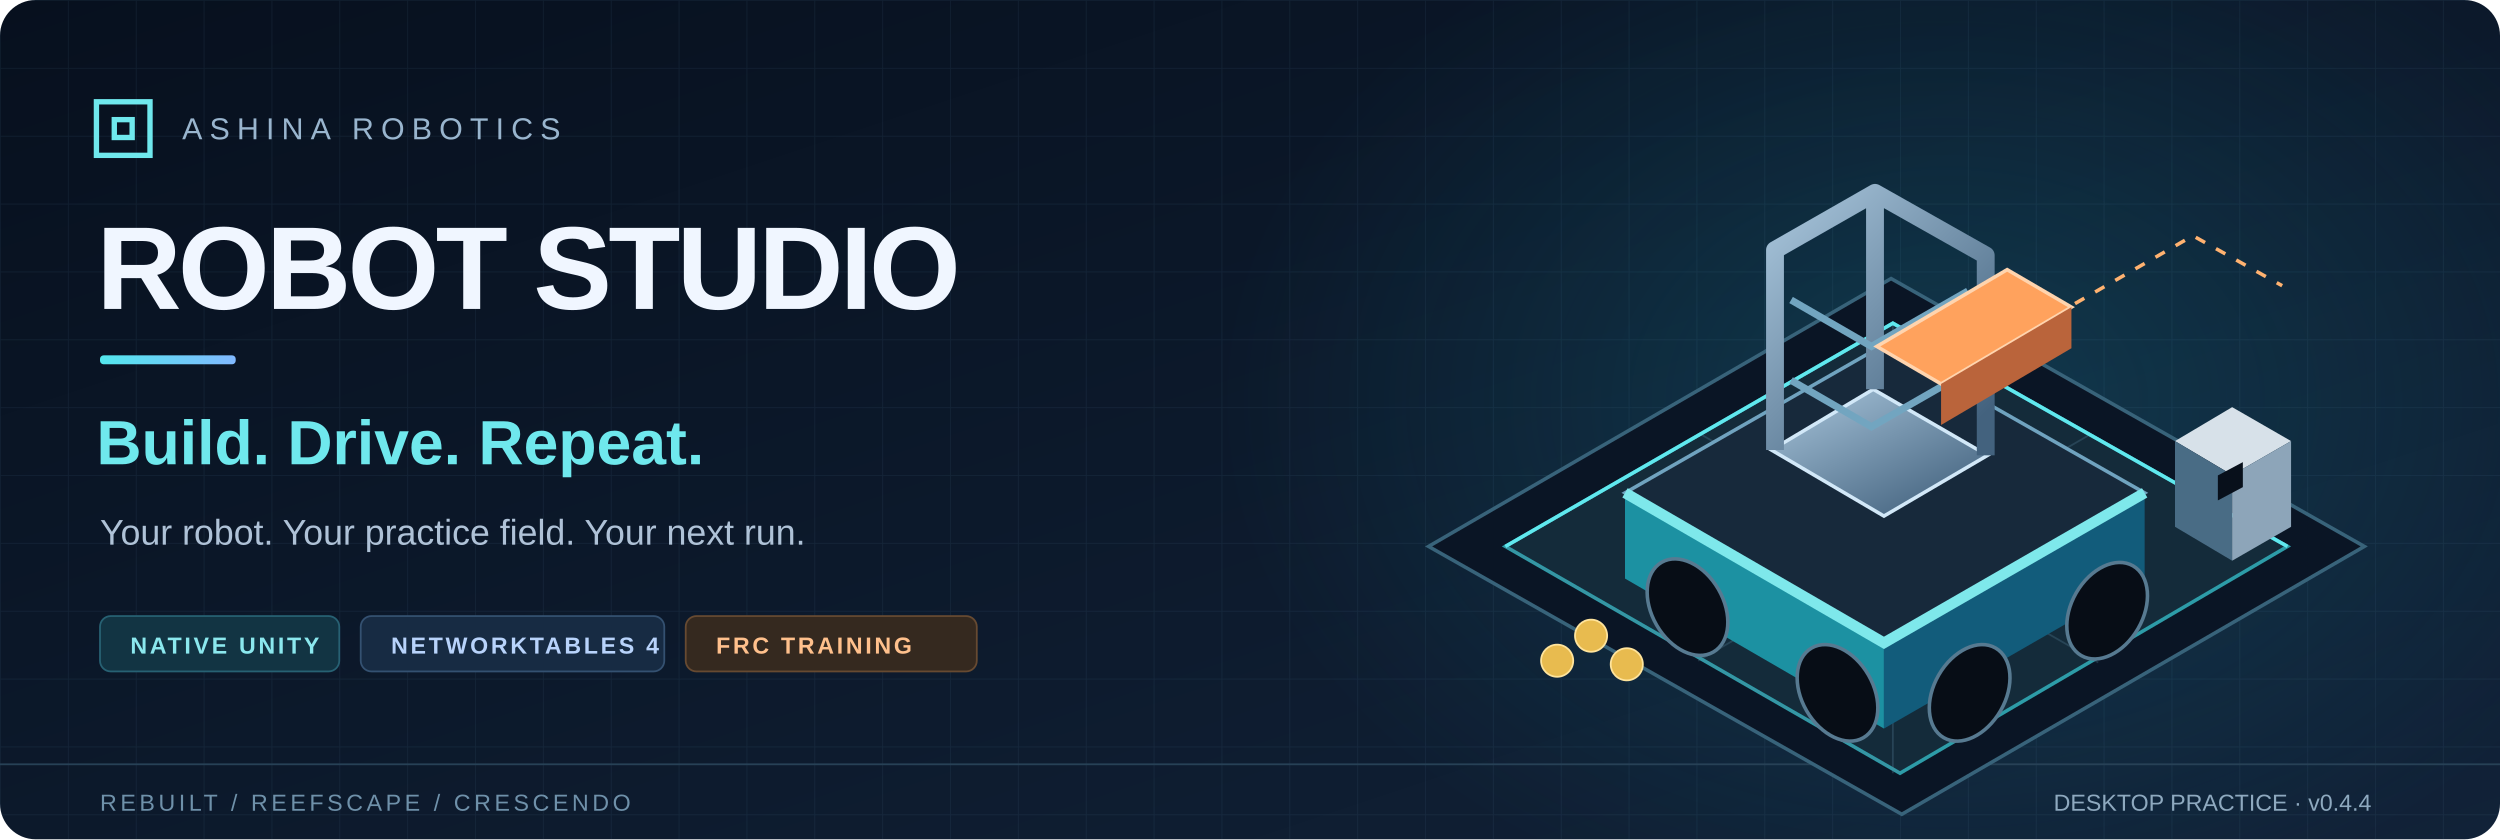
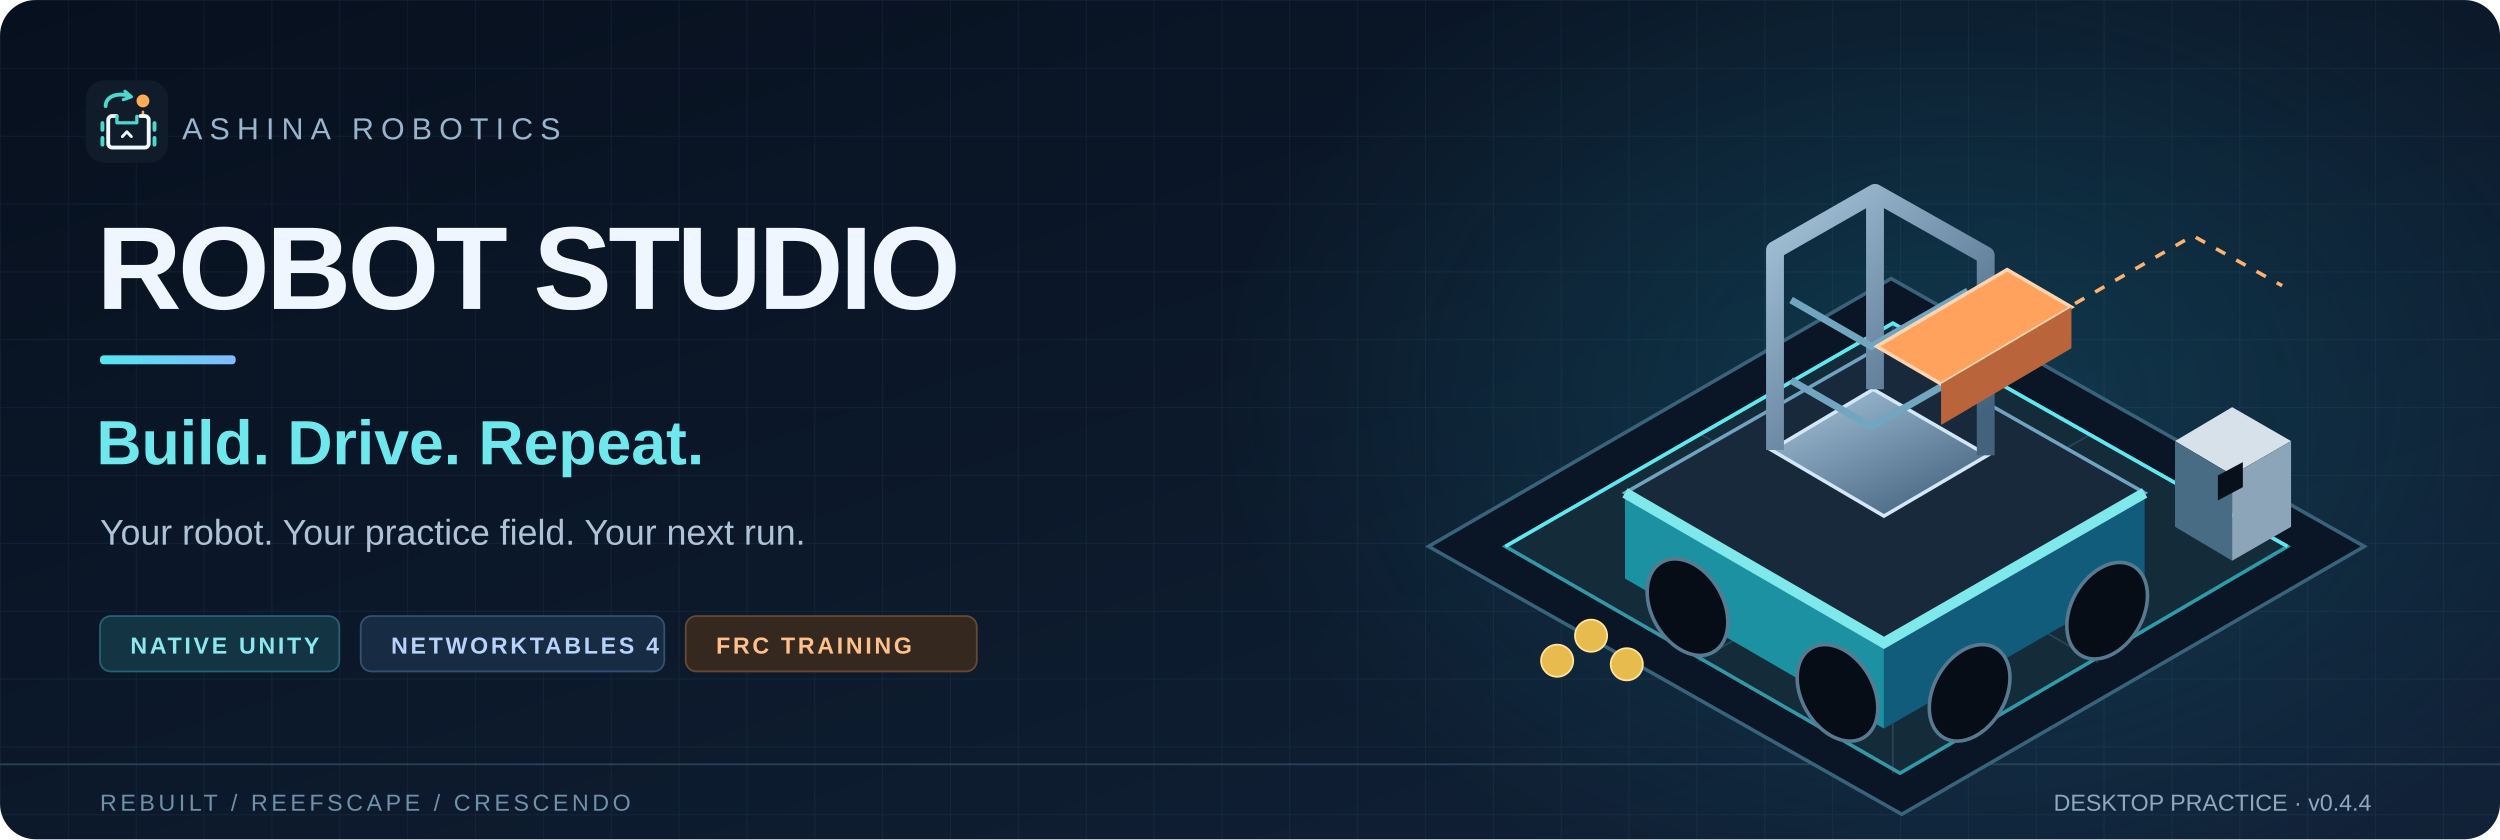
<svg xmlns="http://www.w3.org/2000/svg" width="1400" height="470" viewBox="0 0 1400 470" role="img" aria-labelledby="title desc">
  <defs>
    <linearGradient id="bg" x2="1" y2="1">
      <stop stop-color="#07101e" />
      <stop offset="1" stop-color="#112238" />
    </linearGradient>
    <linearGradient id="cyan">
      <stop stop-color="#53e7ed" />
      <stop offset="1" stop-color="#81b9ff" />
    </linearGradient>
    <linearGradient id="steel" x2="0.8" y2="1">
      <stop stop-color="#a9c6dc" />
      <stop offset="1" stop-color="#43627e" />
    </linearGradient>
    <radialGradient id="glow">
      <stop stop-color="#1ca4bd" stop-opacity=".22" />
      <stop offset="1" stop-color="#1ca4bd" stop-opacity="0" />
    </radialGradient>
    <pattern id="grid" width="38" height="38" patternUnits="userSpaceOnUse">
      <path d="M38 0H0V38" fill="none" stroke="#5b8fac" stroke-opacity=".1" />
    </pattern>
    <filter id="light">
      <feGaussianBlur stdDeviation="4" />
    </filter>
  </defs>
  <rect width="1400" height="470" rx="20" fill="url(#bg)" />
  <rect width="1400" height="470" rx="20" fill="url(#grid)" />
  <ellipse cx="1090" cy="225" rx="410" ry="300" fill="url(#glow)" />
  <path d="M0 428H1400" stroke="#274156" />
-   <path d="M54 57h30v30H54zM64 67h10v10H64z" fill="none" stroke="#6fe8ed" stroke-width="3" />
+   <g transform="translate(48 45) scale(.18)">
+     <rect width="256" height="256" rx="58" fill="#101c29" />
+     <path d="M62 80C62 48 101 38 134 48" fill="none" stroke="#4bd9ce" stroke-width="12" stroke-linecap="round" />
+     <path d="m122 34 20 17-25 9" fill="none" stroke="#4bd9ce" stroke-width="10" stroke-linecap="round" stroke-linejoin="round" />
+     <circle cx="178" cy="64" r="20" fill="#ffac57" />
+     <path d="M178 98v12" stroke="#ffac57" stroke-width="8" stroke-linecap="round" />
+     <path d="M96 111H82a12 12 0 0 0-12 12v74a12 12 0 0 0 12 12h102a12 12 0 0 0 12-12v-74a12 12 0 0 0-12-12h-14" fill="none" stroke="#edf8ff" stroke-width="12" stroke-linecap="round" />
+     <path d="M97 112v20h62v-20" fill="none" stroke="#4bd9ce" stroke-width="10" stroke-linecap="round" stroke-linejoin="round" />
+     <path d="M52 133v21m0 25v21m162-67v21m0 25v21" stroke="#4bd9ce" stroke-width="12" stroke-linecap="round" />
+     <path d="m114 175 14-15 14 15" fill="none" stroke="#edf8ff" stroke-width="9" stroke-linecap="round" stroke-linejoin="round" />
+   </g>
  <text x="102" y="78" fill="#99b5ce" font-family="Segoe UI,Arial,sans-serif" font-size="17" letter-spacing="4">ASHINA ROBOTICS</text>
  <text x="54" y="173" fill="#f0f6ff" font-family="Segoe UI,Arial,sans-serif" font-size="66" font-weight="750" letter-spacing="-2">ROBOT STUDIO</text>
  <rect x="56" y="199" width="76" height="5" rx="2" fill="url(#cyan)" />
  <text x="54" y="260" fill="#6fe8ed" font-family="Segoe UI,Arial,sans-serif" font-size="35" font-weight="600">Build. Drive. Repeat.</text>
  <text x="56" y="305" fill="#afc2d7" font-family="Segoe UI,Arial,sans-serif" font-size="20">Your robot. Your practice field. Your next run.</text>
  <g font-family="Segoe UI,Arial,sans-serif" font-size="13" font-weight="600" letter-spacing="1.5">
    <rect x="56" y="345" width="134" height="31" rx="6" fill="#123443" stroke="#276173" />
    <text x="73" y="366" fill="#8be8ee">NATIVE UNITY</text>
    <rect x="202" y="345" width="170" height="31" rx="6" fill="#172b43" stroke="#345171" />
    <text x="219" y="366" fill="#b8d3fb">NETWORKTABLES 4</text>
    <rect x="384" y="345" width="163" height="31" rx="6" fill="#35291f" stroke="#674a31" />
    <text x="401" y="366" fill="#ffc08c">FRC TRAINING</text>
  </g>
  <g transform="translate(825 78)">
    <path d="M-25 228 234 78 499 228 240 378Z" fill="#0a1525" stroke="#38637a" stroke-width="2" />
    <path d="m18 228 217-125 221 125-217 127Z" fill="#142b3a" stroke="#2d9ca8" stroke-width="2" />
    <path d="m127 165 223 128M18 228l221 127m-113-63 220-127M235 103v252" stroke="#568096" stroke-opacity=".3" />
    <path d="M18 228 235 103 456 228" fill="none" stroke="#60e8ee" stroke-width="2" />
    <path d="m85 198 145 84 146-84-146-83Z" fill="#17293b" stroke="#70a3bf" stroke-width="2" />
    <path d="m85 198 145 84v48L85 246Z" fill="#1c91a2" />
    <path d="m230 282 146-84v48l-146 84Z" fill="#125c7b" />
    <path d="m85 198 145 84 146-84" fill="none" stroke="#7ee8eb" stroke-width="6" />
    <g fill="#070d16" stroke="#577a91" stroke-width="2">
      <ellipse cx="120" cy="262" rx="20" ry="29" transform="rotate(-30 120 262)" />
      <ellipse cx="204" cy="310" rx="20" ry="29" transform="rotate(-30 204 310)" />
      <ellipse cx="278" cy="310" rx="20" ry="29" transform="rotate(30 278 310)" />
      <ellipse cx="355" cy="264" rx="20" ry="29" transform="rotate(30 355 264)" />
    </g>
    <path d="m167 174 63 37 58-34-64-37Z" fill="url(#steel)" stroke="#d2e8f8" stroke-width="2" />
    <path d="M169 174V62l56-32v110m62 37V65l-62-35" fill="none" stroke="url(#steel)" stroke-width="10" stroke-linejoin="round" />
    <path d="m178 90 45 26 54-31m-99 50 45 26 54-31" fill="none" stroke="#72a5c0" stroke-width="4" />
    <path d="m226 116 73-43 36 21-73 43Z" fill="#ffa25d" stroke="#ffd4ae" stroke-width="2" />
    <path d="m262 137 73-43v23l-73 43Z" fill="#ba643b" />
    <path d="m337 92 66-38 50 28" fill="none" stroke="#ffb270" stroke-width="2" stroke-dasharray="6 7" />
    <g fill="#e8bb4f" stroke="#ffe49c">
      <circle cx="66" cy="278" r="9" />
      <circle cx="47" cy="292" r="9" />
      <circle cx="86" cy="294" r="9" />
    </g>
    <g transform="translate(393 169)">
      <path d="m0 0 32-19 33 19-33 19Z" fill="#d7e1e9" />
      <path d="M0 0v48l32 19V19Z" fill="#496c85" />
      <path d="m32 19 33-19v48L32 67Z" fill="#8da5b9" />
      <rect x="24" y="32" width="14" height="14" fill="#08101b" transform="skewY(-28)" />
    </g>
  </g>
  <text x="56" y="454" fill="#6f91aa" font-family="Segoe UI,Arial,sans-serif" font-size="13" letter-spacing="2">REBUILT / REEFSCAPE / CRESCENDO</text>
  <text x="1328" y="454" text-anchor="end" fill="#8ea9bf" font-family="Segoe UI,Arial,sans-serif" font-size="13">DESKTOP PRACTICE · v0.4.4</text>
</svg>
